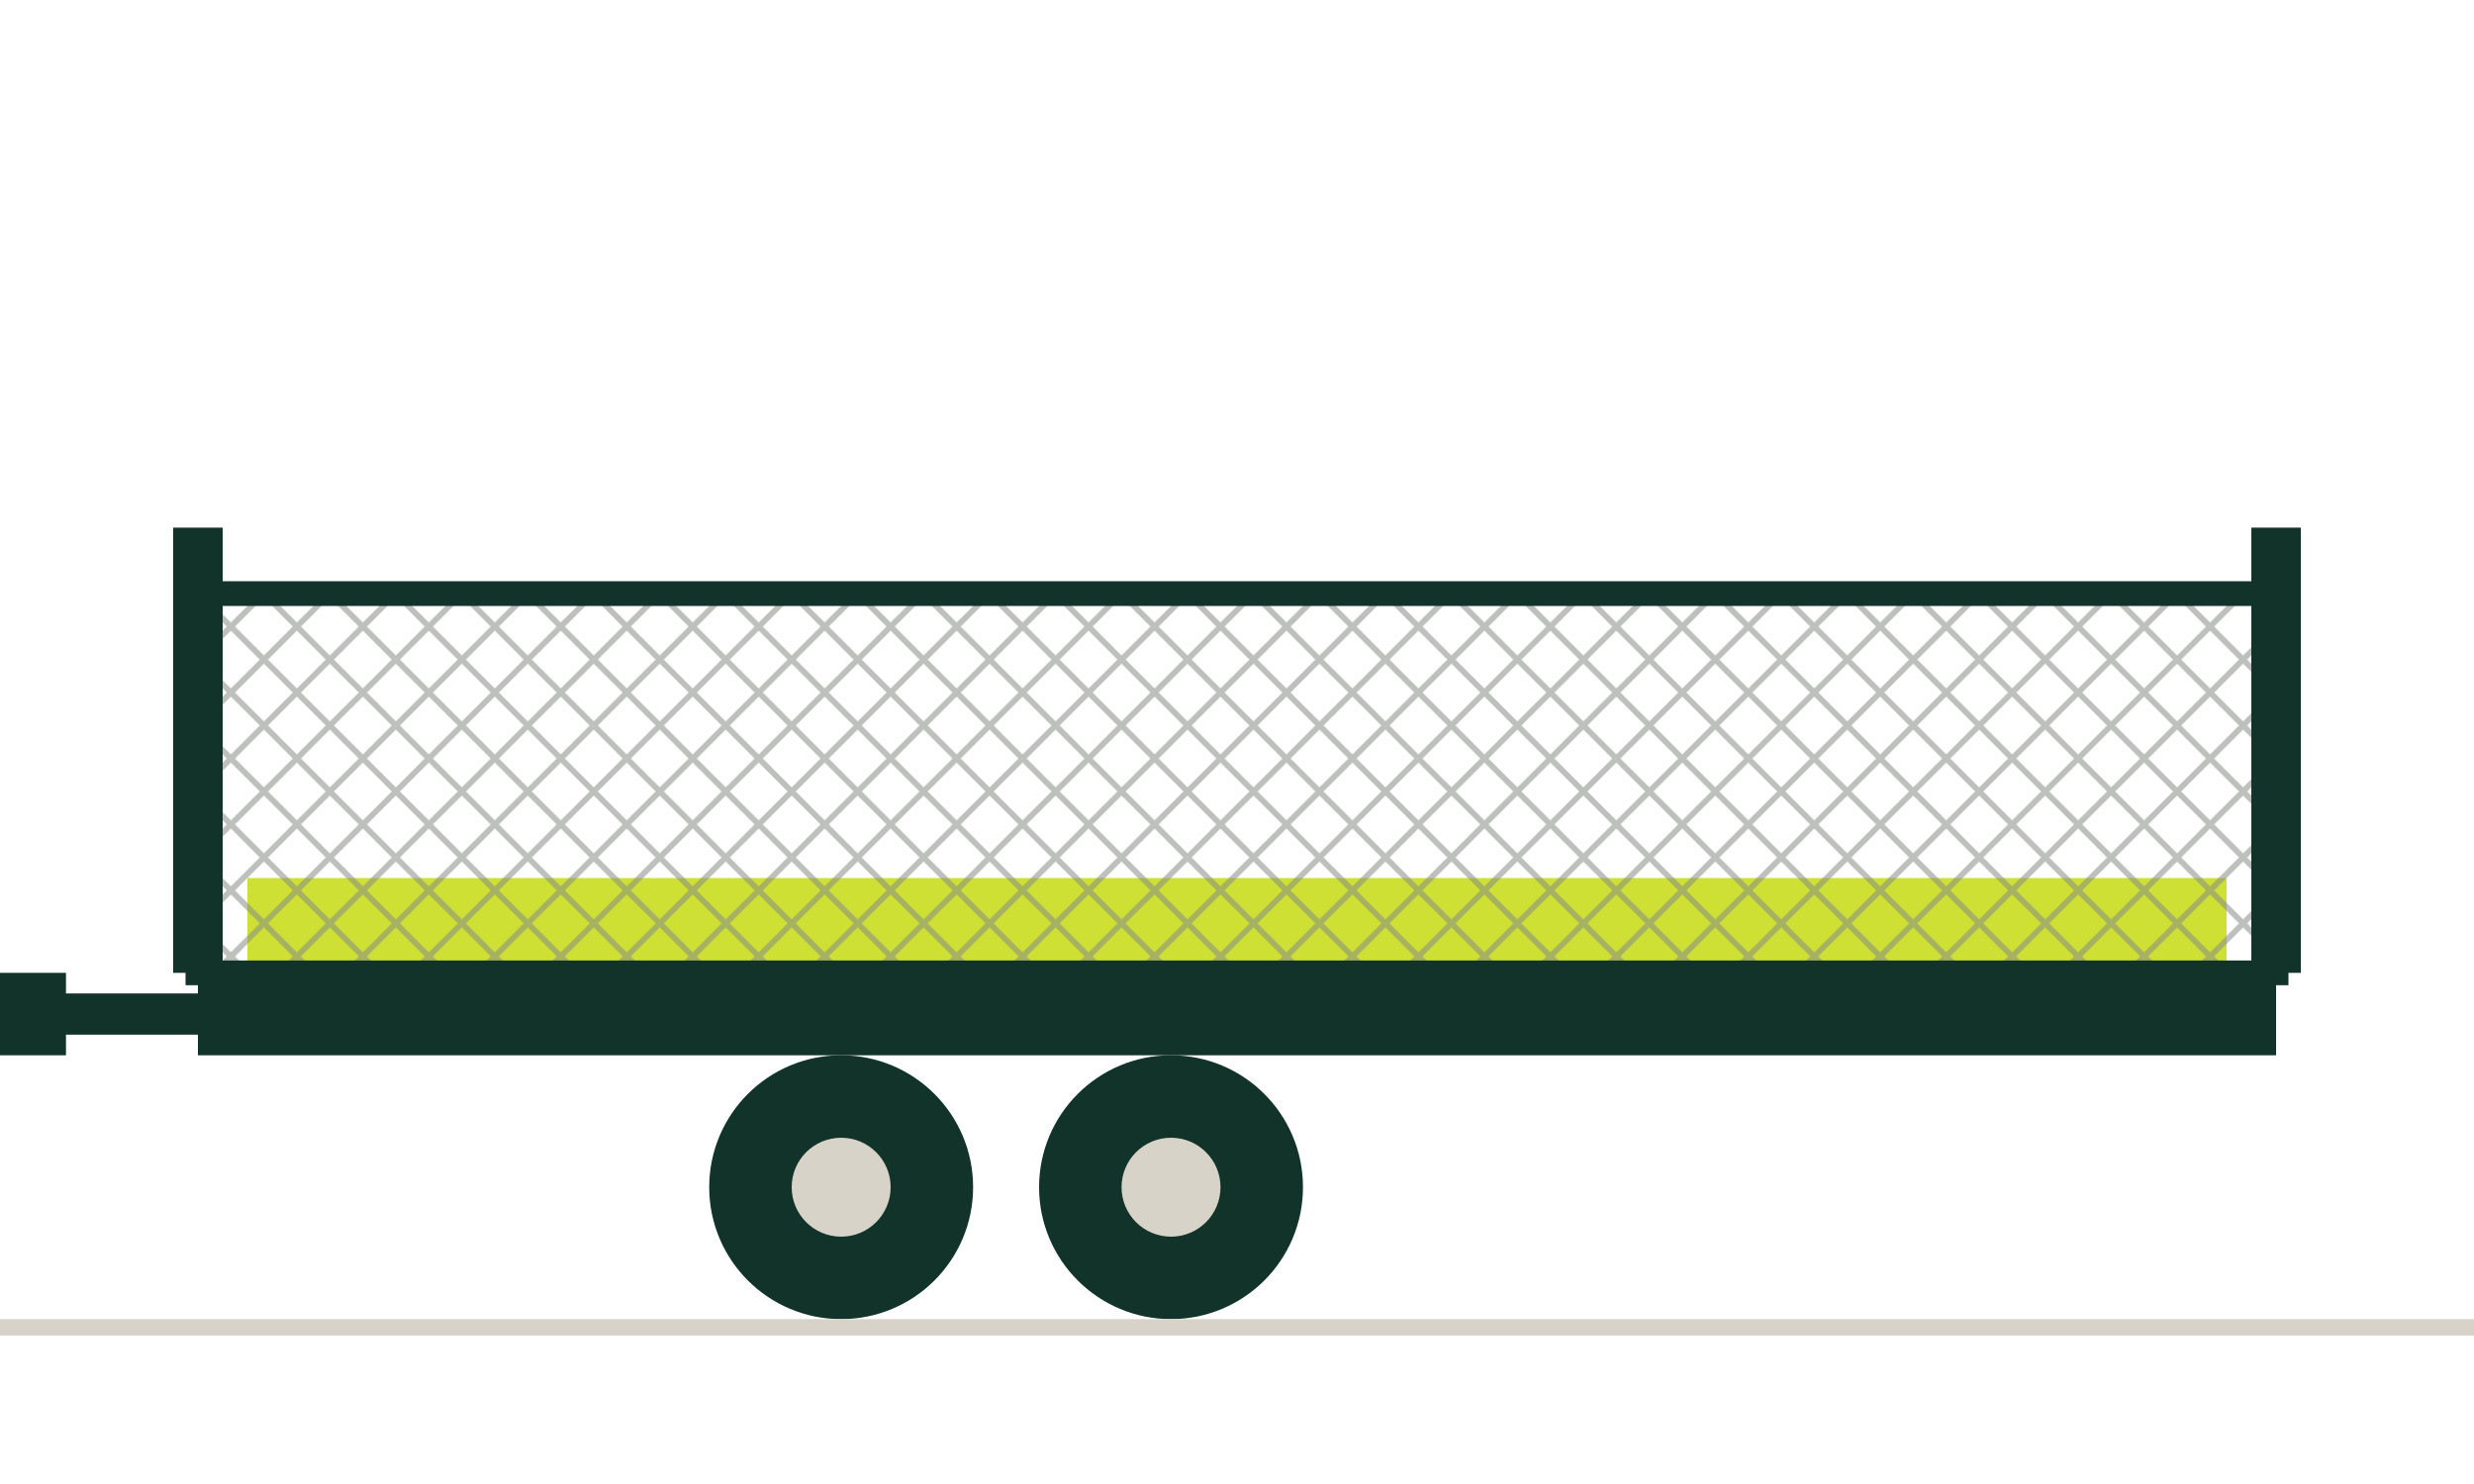
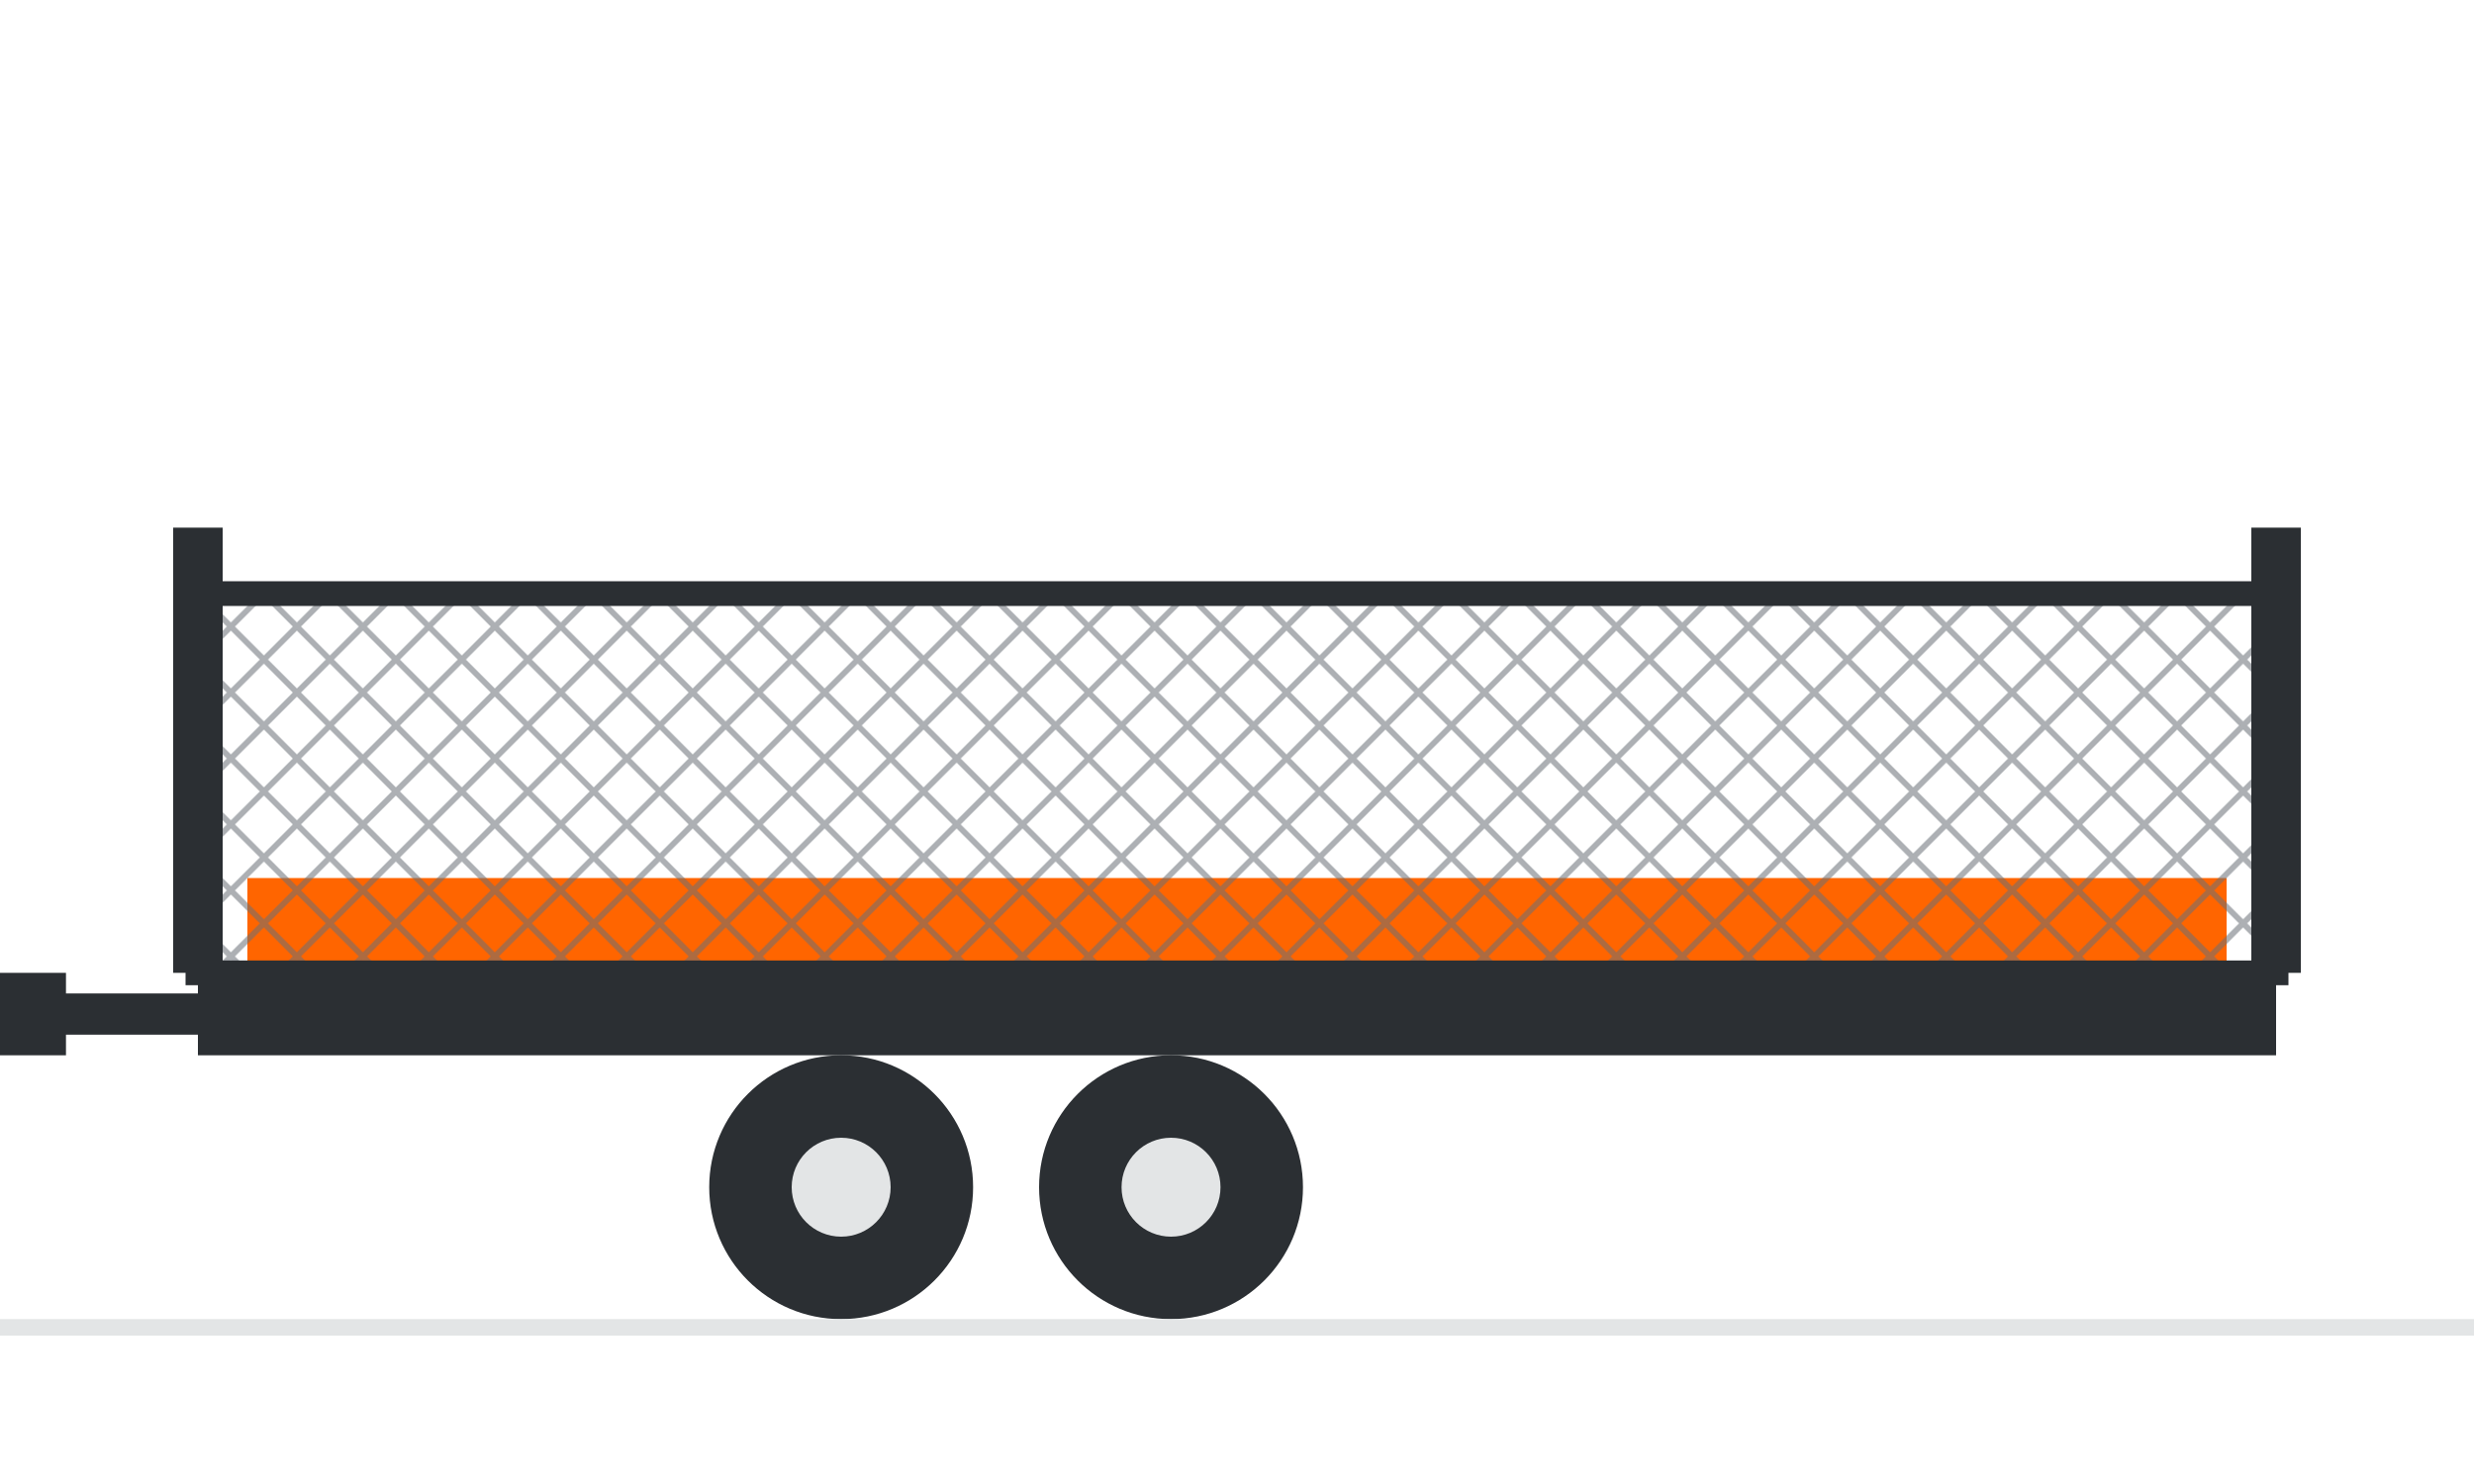
<svg xmlns="http://www.w3.org/2000/svg" viewBox="0 0 300 180" width="300" height="180" role="img" aria-label="Quarter load, about 25 percent of a full trailer load">
  <defs>
    <pattern id="mesh-load-quarter" width="8" height="8" patternUnits="userSpaceOnUse">
-       <path d="M0 0 L8 8 M8 0 L0 8" stroke="#878D87" stroke-width="0.7" opacity="0.55" />
+       <path d="M0 0 L8 8 M8 0 L0 8" stroke="#697077" stroke-width="0.7" opacity="0.55" />
    </pattern>
  </defs>
-   <rect x="30.0" y="106.5" width="240.0" height="11.5" fill="#CFE034" />
+   <rect x="30.0" y="106.5" width="240.0" height="11.5" fill="#FF6500" />
  <rect x="24" y="72" width="252" height="46" fill="url(#mesh-load-quarter)" />
-   <rect x="24" y="72" width="252" height="46" fill="none" stroke="#123329" stroke-width="3" />
-   <rect x="21" y="64" width="6" height="54" fill="#123329" />
-   <rect x="273" y="64" width="6" height="54" fill="#123329" />
-   <rect x="24" y="118" width="252" height="10" fill="#123329" />
-   <path d="M24 123 L4 123" stroke="#123329" stroke-width="5" />
-   <rect x="0" y="118" width="8" height="10" fill="#123329" />
-   <circle cx="102" cy="144" r="16" fill="#123329" />
-   <circle cx="102" cy="144" r="6" fill="#D8D3C8" />
-   <circle cx="142" cy="144" r="16" fill="#123329" />
-   <circle cx="142" cy="144" r="6" fill="#D8D3C8" />
-   <path d="M0 161 L300 161" stroke="#D8D3C8" stroke-width="2" />
+   <rect x="24" y="72" width="252" height="46" fill="none" stroke="#2B2F33" stroke-width="3" />
+   <rect x="21" y="64" width="6" height="54" fill="#2B2F33" />
+   <rect x="273" y="64" width="6" height="54" fill="#2B2F33" />
+   <rect x="24" y="118" width="252" height="10" fill="#2B2F33" />
+   <path d="M24 123 L4 123" stroke="#2B2F33" stroke-width="5" />
+   <rect x="0" y="118" width="8" height="10" fill="#2B2F33" />
+   <circle cx="102" cy="144" r="16" fill="#2B2F33" />
+   <circle cx="102" cy="144" r="6" fill="#E3E5E6" />
+   <circle cx="142" cy="144" r="16" fill="#2B2F33" />
+   <circle cx="142" cy="144" r="6" fill="#E3E5E6" />
+   <path d="M0 161 L300 161" stroke="#E3E5E6" stroke-width="2" />
</svg>
